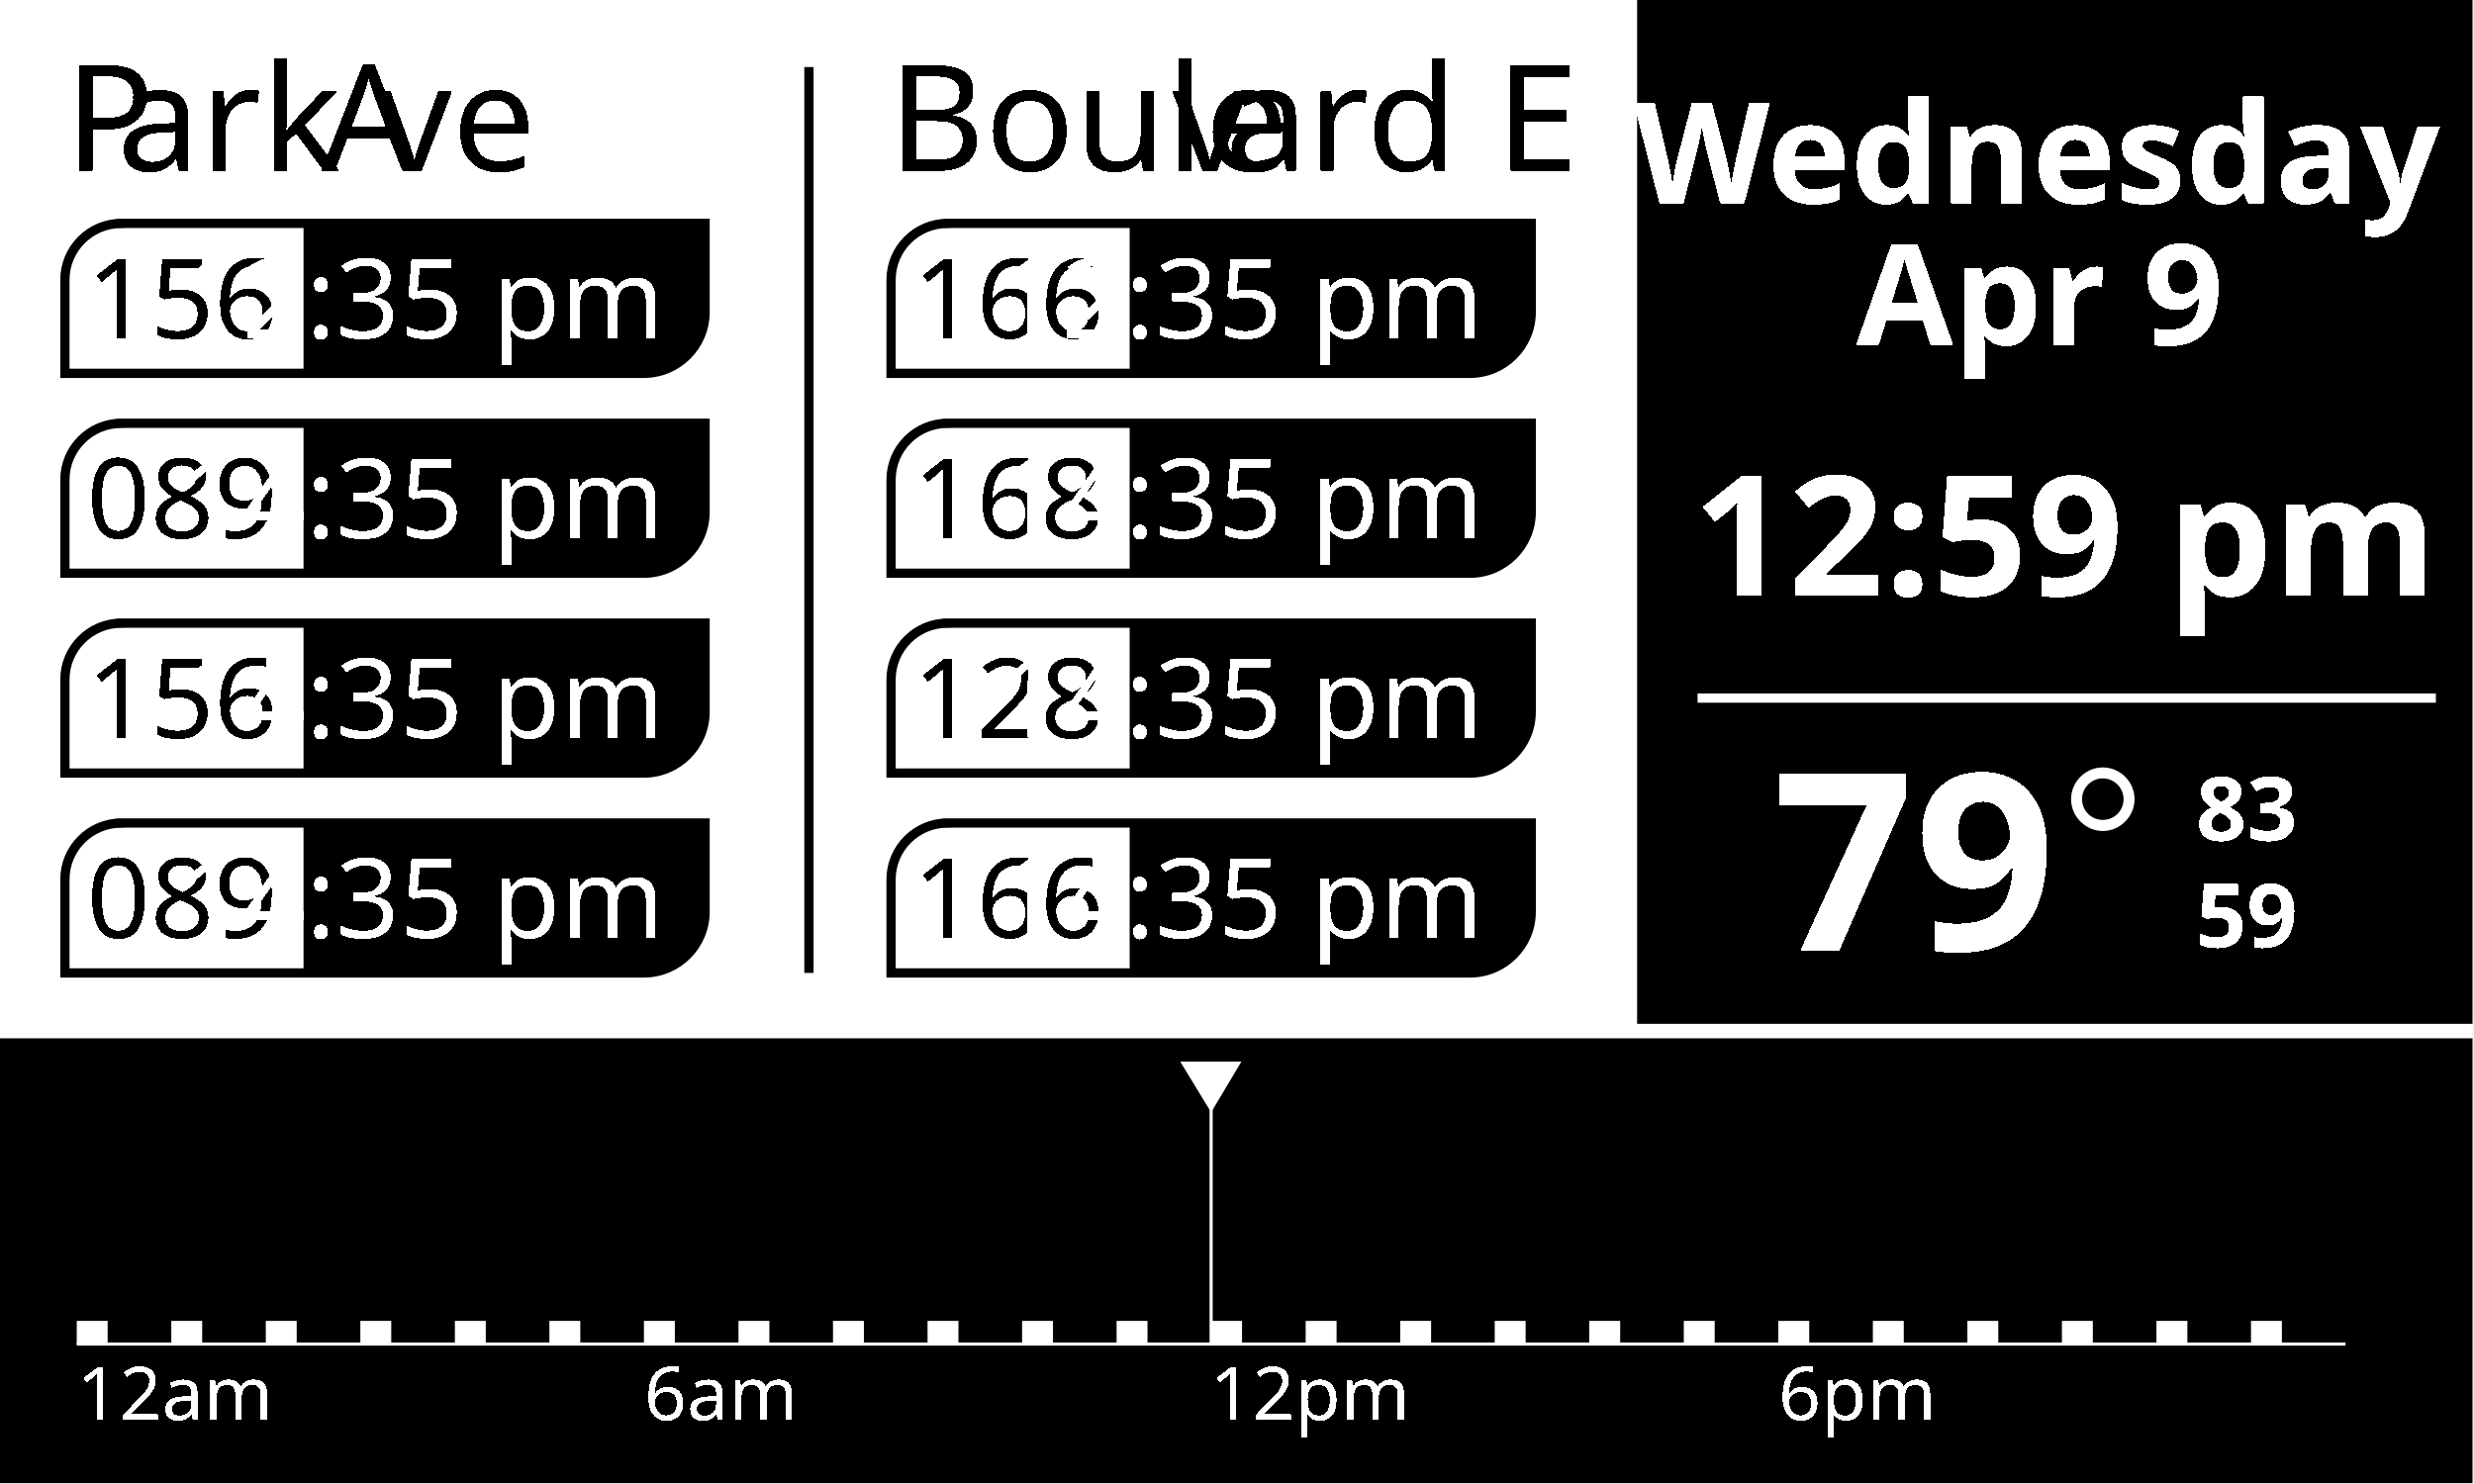
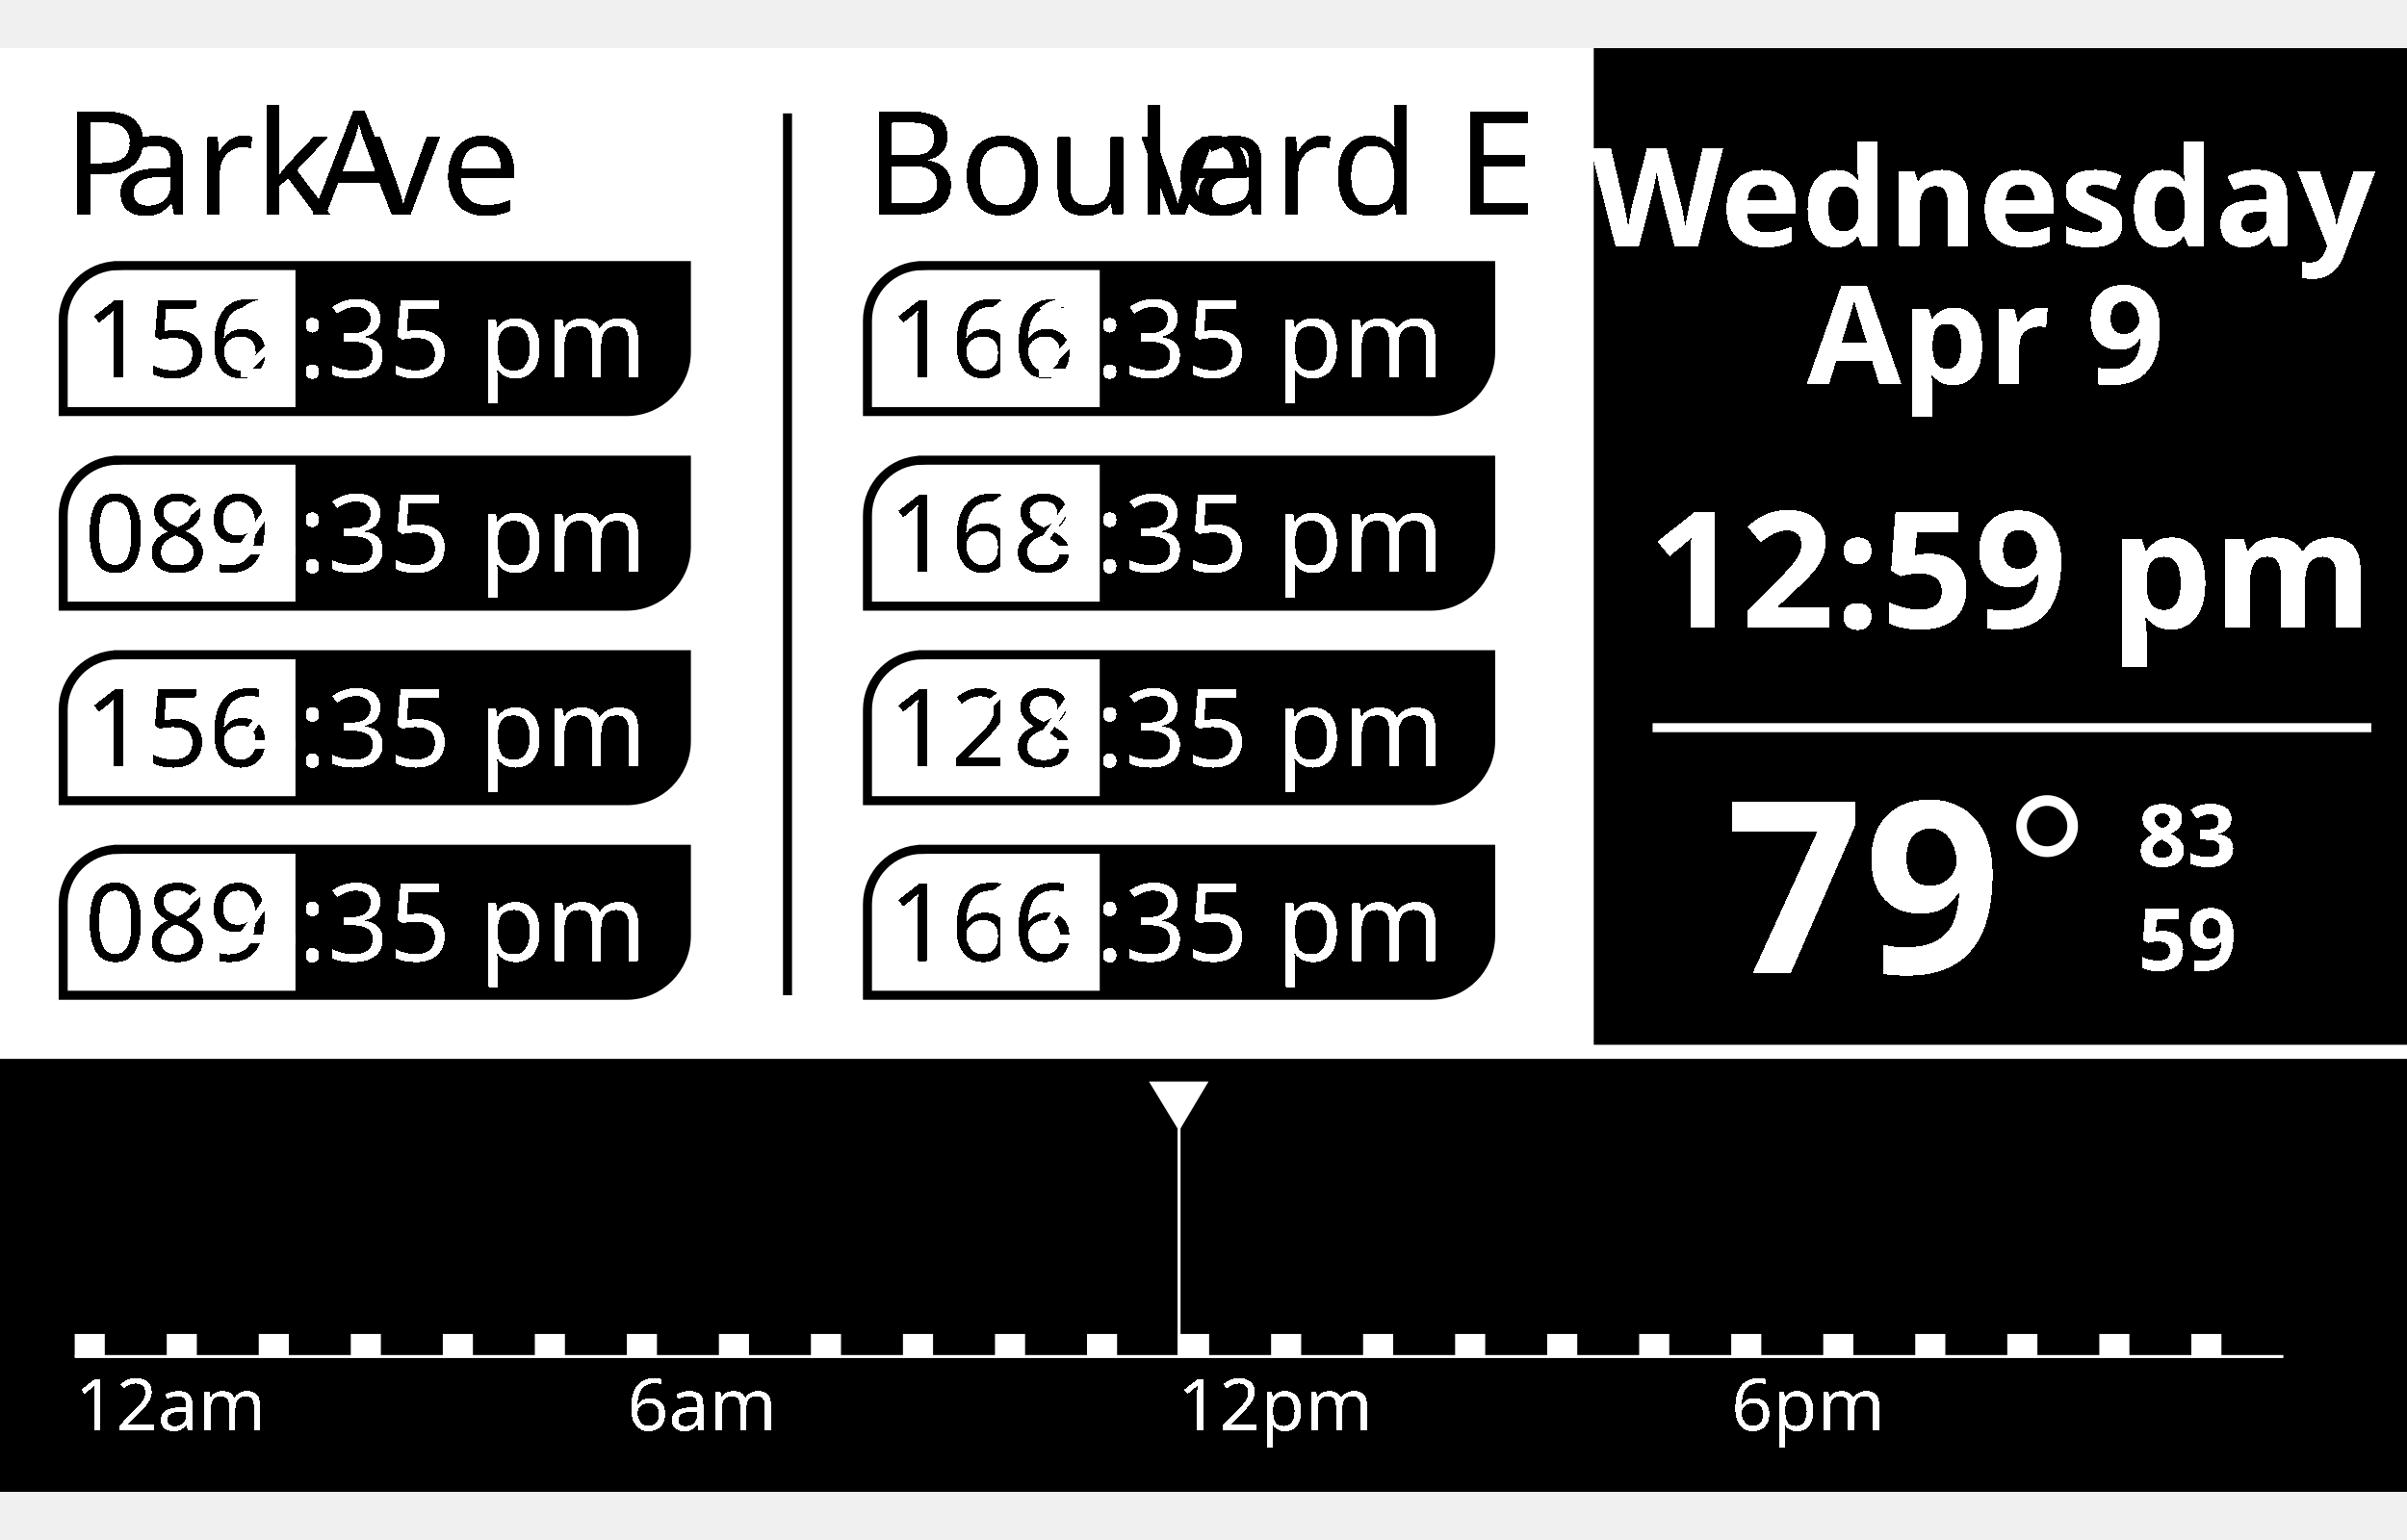
- <svg xmlns="http://www.w3.org/2000/svg" viewBox="0 0 800.48 480">
+ <svg xmlns="http://www.w3.org/2000/svg" width="600" height="384" viewBox="0 0 800 480">
  <defs>
    <filter id="crispify">
      <feComponentTransfer>
        <feFuncA type="discrete" tableValues="0 1" />
      </feComponentTransfer>
    </filter>
    <style>
      text {
        filter: url(#crispify);
      }

      .cls-1, .cls-2, .cls-3, .cls-4, .cls-5, .cls-6, .cls-7, .cls-8 {
        fill: #fff;
      }

      .cls-1, .cls-9, .cls-10, .cls-11 {
        stroke-miterlimit: 10;
      }

      .cls-1, .cls-10 {
        stroke: #000;
      }

      .cls-1, .cls-10, .cls-11 {
        stroke-width: 3px;
      }

      .cls-3 {
        font-size: 54.16px;
      }

      .cls-3, .cls-6, .cls-7, .cls-8 {
        font-family: 'Louis George Cafe';
        font-weight: Bold;
      }

      .cls-4, .cls-12, .cls-13 {
        font-family: 'Bebas Neue';
      }

      .cls-4, .cls-13 {
        font-size: 36px;
      }

      .cls-14 {
        letter-spacing: -.03em;
      }

      .cls-9, .cls-10 {
        fill: none;
      }

      .cls-9, .cls-11 {
        stroke: #fff;
      }

      .cls-12 {
        font-size: 48px;
      }

      .cls-12, .cls-11, .cls-13, .cls-15 {
        fill: #000;
      }

      .cls-5 {
        font-family: 'Louis George Cafe';
        font-size: 24.07px;
      }

      .cls-6 {
        font-size: 80px;
      }

      .cls-7 {
        font-size: 45.6px;
      }

      .cls-16 {
        letter-spacing: -.03em;
      }

      .cls-8 {
        font-size: 28.8px;
      }
    </style>
  </defs>
  <g id="background">
    <rect fill="#fff" width="800" height="480" />
    <rect class="cls-15" x="529.7" width="270.3" height="331.35" />
    <rect class="cls-15" y="336.04" width="800" height="143.96" />
  </g>
  <g id="bus-times">
    <g id="park-col">
      <text class="cls-12" transform="translate(21 55.3)">
        <tspan class="cls-16" x="0" y="0">P</tspan>
        <tspan x="16.85" y="0">ark </tspan>
        <tspan class="cls-14" x="82.99" y="0">A</tspan>
        <tspan x="100.89" y="0">ve</tspan>
      </text>
      <g id="park-1">
        <path class="cls-10" d="m39.26,72.3h188.87v28.7c0,10.94-8.88,19.83-19.83,19.83H21v-30.26c0-10.08,8.18-18.26,18.26-18.26Z" />
        <path class="cls-15" d="m98.22,72.3h129.91v28.7c0,10.94-8.88,19.83-19.83,19.83h-110.09v-48.52h0Z" />
        <text id="park-1-route" class="cls-13" transform="translate(28.04 109.48)">
          <tspan x="0" y="0">156</tspan>
        </text>
        <text id="park-1-time" class="cls-4" text-anchor="end" transform="translate(215 109.48)">
          <tspan x="0" y="0">12:35 pm</tspan>
        </text>
      </g>
      <g id="park-2">
        <path class="cls-10" d="m39.26,136.99h188.87v28.7c0,10.94-8.88,19.83-19.83,19.83H21v-30.26c0-10.08,8.18-18.26,18.26-18.26Z" />
        <path class="cls-15" d="m98.22,136.99h129.91v28.7c0,10.94-8.88,19.83-19.83,19.83h-110.09v-48.52h0Z" />
        <text id="park-2-route" class="cls-13" transform="translate(28.04 174.16)">
          <tspan x="0" y="0">089</tspan>
        </text>
        <text id="park-2-time" class="cls-4" text-anchor="end" transform="translate(215 174.16)">
          <tspan x="0" y="0">14:35 pm</tspan>
        </text>
      </g>
      <g id="park-3">
        <path class="cls-15" d="m98.22,201.67h129.91v28.7c0,10.94-8.88,19.83-19.83,19.83h-110.09v-48.52h0Z" />
        <path class="cls-10" d="m39.26,201.67h188.87v28.7c0,10.94-8.88,19.83-19.83,19.83H21v-30.26c0-10.08,8.18-18.26,18.26-18.26Z" />
        <text id="park-3-route" class="cls-13" transform="translate(28.04 238.85)">
          <tspan x="0" y="0">156</tspan>
        </text>
        <text id="park-3-time" class="cls-4" text-anchor="end" transform="translate(215 238.85)">
          <tspan x="0" y="0">14:35 pm</tspan>
        </text>
      </g>
      <g id="park-4">
        <path class="cls-15" d="m98.22,266.36h129.91v28.7c0,10.94-8.88,19.83-19.83,19.83h-110.09v-48.52h0Z" />
        <path class="cls-10" d="m39.26,266.36h188.87v28.7c0,10.94-8.88,19.83-19.83,19.83H21v-30.26c0-10.08,8.18-18.26,18.26-18.26Z" />
        <text id="park-4-route" class="cls-13" transform="translate(28.04 303.53)">
          <tspan x="0" y="0">089</tspan>
        </text>
        <text id="park-4-time" class="cls-4" text-anchor="end" transform="translate(215 303.53)">
          <tspan x="0" y="0">14:35 pm</tspan>
        </text>
      </g>
    </g>
    <g id="blvd-col">
      <text class="cls-12" transform="translate(287.46 55.3)">
        <tspan x="0" y="0">Boule</tspan>
        <tspan class="cls-14" x="91.82" y="0">v</tspan>
        <tspan x="108.81" y="0">ard E</tspan>
      </text>
      <g id="blvd-1">
        <path class="cls-15" d="m365.52,72.3h129.91v28.7c0,10.94-8.88,19.83-19.83,19.83h-110.09v-48.52h0Z" />
        <path class="cls-10" d="m306.57,72.3h188.87v28.7c0,10.94-8.88,19.83-19.83,19.83h-187.3v-30.26c0-10.08,8.18-18.26,18.26-18.26Z" />
        <text id="blvd-1-route" class="cls-13" transform="translate(295.35 109.48)">
          <tspan x="0" y="0">166</tspan>
        </text>
        <text id="blvd-1-time" class="cls-4" text-anchor="end" transform="translate(480 109.48)">
          <tspan x="0" y="0">12:35 pm</tspan>
        </text>
      </g>
      <g id="blvd-2">
        <path class="cls-15" d="m365.52,136.99h129.91v28.7c0,10.94-8.88,19.83-19.83,19.83h-110.09v-48.52h0Z" />
        <path class="cls-10" d="m306.57,136.99h188.87v28.7c0,10.94-8.88,19.83-19.83,19.83h-187.3v-30.26c0-10.08,8.18-18.26,18.26-18.26Z" />
        <text id="blvd-2-route" class="cls-13" transform="translate(295.35 174.16)">
          <tspan x="0" y="0">168</tspan>
        </text>
        <text id="blvd-2-time" class="cls-4" text-anchor="end" transform="translate(480 174.16)">
          <tspan x="0" y="0">14:35 pm</tspan>
        </text>
      </g>
      <g id="blvd-3">
        <path class="cls-15" d="m365.52,201.67h129.91v28.7c0,10.94-8.88,19.83-19.83,19.83h-110.09v-48.52h0Z" />
        <path class="cls-10" d="m306.57,201.67h188.87v28.7c0,10.94-8.88,19.83-19.83,19.83h-187.3v-30.26c0-10.08,8.18-18.26,18.26-18.26Z" />
        <text id="blvd-3-route" class="cls-13" transform="translate(295.35 238.85)">
          <tspan x="0" y="0">128</tspan>
        </text>
        <text id="blvd-3-time" class="cls-4" text-anchor="end" transform="translate(480 238.85)">
          <tspan x="0" y="0">14:35 pm</tspan>
        </text>
      </g>
      <g id="blvd-4">
        <path class="cls-15" d="m365.52,266.36h129.91v28.7c0,10.94-8.88,19.83-19.83,19.83h-110.09v-48.52h0Z" />
        <path class="cls-10" d="m306.57,266.36h188.87v28.7c0,10.94-8.88,19.83-19.83,19.83h-187.3v-30.26c0-10.08,8.18-18.26,18.26-18.26Z" />
        <text id="blvd-4-route" class="cls-13" transform="translate(295.35 303.53)">
          <tspan x="0" y="0">166</tspan>
        </text>
        <text id="blvd-4-time" class="cls-4" text-anchor="end" transform="translate(480 303.53)">
          <tspan x="0" y="0">14:35 pm</tspan>
        </text>
      </g>
    </g>
    <line class="cls-1" x1="261.74" y1="21.7" x2="261.74" y2="314.88" />
  </g>
  <g id="time-temp">
    <text id="text-time" text-anchor="middle" class="cls-3" transform="translate(668.16 192.78)" overflow="visible">
      <tspan x="0" y="0">12:59 pm</tspan>
    </text>
    <text class="cls-6" id="text-curr-temp" text-anchor="end" transform="translate(665.16 307.58)">
      <tspan x="0" y="0">79</tspan>
    </text>
    <text class="cls-8" id="text-hi-lo-temp" transform="translate(710.47 272.07)">
      <tspan x="0" y="0">83</tspan>
      <tspan x="0" y="34.56">59</tspan>
    </text>
    <text id="text-date" class="cls-7" text-anchor="middle" transform="translate(665 65.81)">
      <tspan x="0" y="0">Wednesday</tspan>
      <tspan x="-5" y="45.81">Apr 9</tspan>
    </text>
    <path class="cls-2" d="m670.11,258.64c0-5.59,4.65-10.27,10.27-10.27s10.27,4.65,10.27,10.27-4.69,10.31-10.27,10.31-10.27-4.69-10.27-10.31Zm16.99,0c0-3.67-3.05-6.72-6.72-6.72s-6.72,3.01-6.72,6.72,2.97,6.72,6.72,6.72,6.72-3.01,6.72-6.72Z" />
    <line class="cls-11" x1="549.26" y1="225.93" x2="788.14" y2="225.93" />
  </g>
  <g id="precip">
    <line class="cls-9" x1="24.83" y1="435" x2="758.91" y2="435" />
    <text class="cls-5" transform="translate(24.83 459.61)">
      <tspan x="0" y="0">12am</tspan>
    </text>
    <text class="cls-5" transform="translate(208.43 459.61)">
      <tspan x="0" y="0">6am</tspan>
    </text>
    <text class="cls-5" transform="translate(391.42 459.61)">
      <tspan x="0" y="0">12pm</tspan>
    </text>
    <text class="cls-5" transform="translate(575.42 459.61)">
      <tspan x="0" y="0">6pm</tspan>
    </text>
    <g transform="translate(0, 360)">
      <g id="precip-lines" transform="translate(0, 75) scale(1, -1)">
        <rect class="cls-2" x="24.83" y="0" width="10" height="75" transform="scale(1, 0.1)" />
        <rect class="cls-2" x="55.42" y="0" width="10" height="75" transform="scale(1, 0.1)" />
        <rect class="cls-2" x="86.0" y="0" width="10" height="75" transform="scale(1, 0.1)" />
        <rect class="cls-2" x="116.59" y="0" width="10" height="75" transform="scale(1, 0.1)" />
        <rect class="cls-2" x="147.18" y="0" width="10" height="75" transform="scale(1, 0.1)" />
        <rect class="cls-2" x="177.76" y="0" width="10" height="75" transform="scale(1, 0.1)" />
        <rect class="cls-2" x="208.35" y="0" width="10" height="75" transform="scale(1, 0.1)" />
        <rect class="cls-2" x="238.94" y="0" width="10" height="75" transform="scale(1, 0.1)" />
        <rect class="cls-2" x="269.52" y="0" width="10" height="75" transform="scale(1, 0.1)" />
        <rect class="cls-2" x="300.11" y="0" width="10" height="75" transform="scale(1, 0.1)" />
        <rect class="cls-2" x="330.7" y="0" width="10" height="75" transform="scale(1, 0.1)" />
        <rect class="cls-2" x="361.28" y="0" width="10" height="75" transform="scale(1, 0.1)" />
        <rect class="cls-2" x="391.87" y="0" width="10" height="75" transform="scale(1, 0.1)" />
        <rect class="cls-2" x="422.46" y="0" width="10" height="75" transform="scale(1, 0.1)" />
        <rect class="cls-2" x="453.04" y="0" width="10" height="75" transform="scale(1, 0.1)" />
        <rect class="cls-2" x="483.63" y="0" width="10" height="75" transform="scale(1, 0.1)" />
        <rect class="cls-2" x="514.22" y="0" width="10" height="75" transform="scale(1, 0.1)" />
        <rect class="cls-2" x="544.8" y="0" width="10" height="75" transform="scale(1, 0.1)" />
        <rect class="cls-2" x="575.39" y="0" width="10" height="75" transform="scale(1, 0.1)" />
        <rect class="cls-2" x="605.98" y="0" width="10" height="75" transform="scale(1, 0.1)" />
        <rect class="cls-2" x="636.56" y="0" width="10" height="75" transform="scale(1, 0.1)" />
        <rect class="cls-2" x="667.15" y="0" width="10" height="75" transform="scale(1, 0.1)" />
        <rect class="cls-2" x="697.74" y="0" width="10" height="75" transform="scale(1, 0.1)" />
        <rect class="cls-2" x="728.32" y="0" width="10" height="75" transform="scale(1, 0.1)" />
      </g>
    </g>
    <svg x="24.83" y="360" width="734.08" height="75" overflow="visible">
      <svg id="precip-time" x="50%" overflow="visible" width="724.08">
        <polygon class="cls-2" points="0 0 -10 -16.42 9.8 -16.42 0 0" />
        <line class="cls-9" x1="0" y1="-5" x2="0" y2="75" />
      </svg>
    </svg>
  </g>
</svg>
